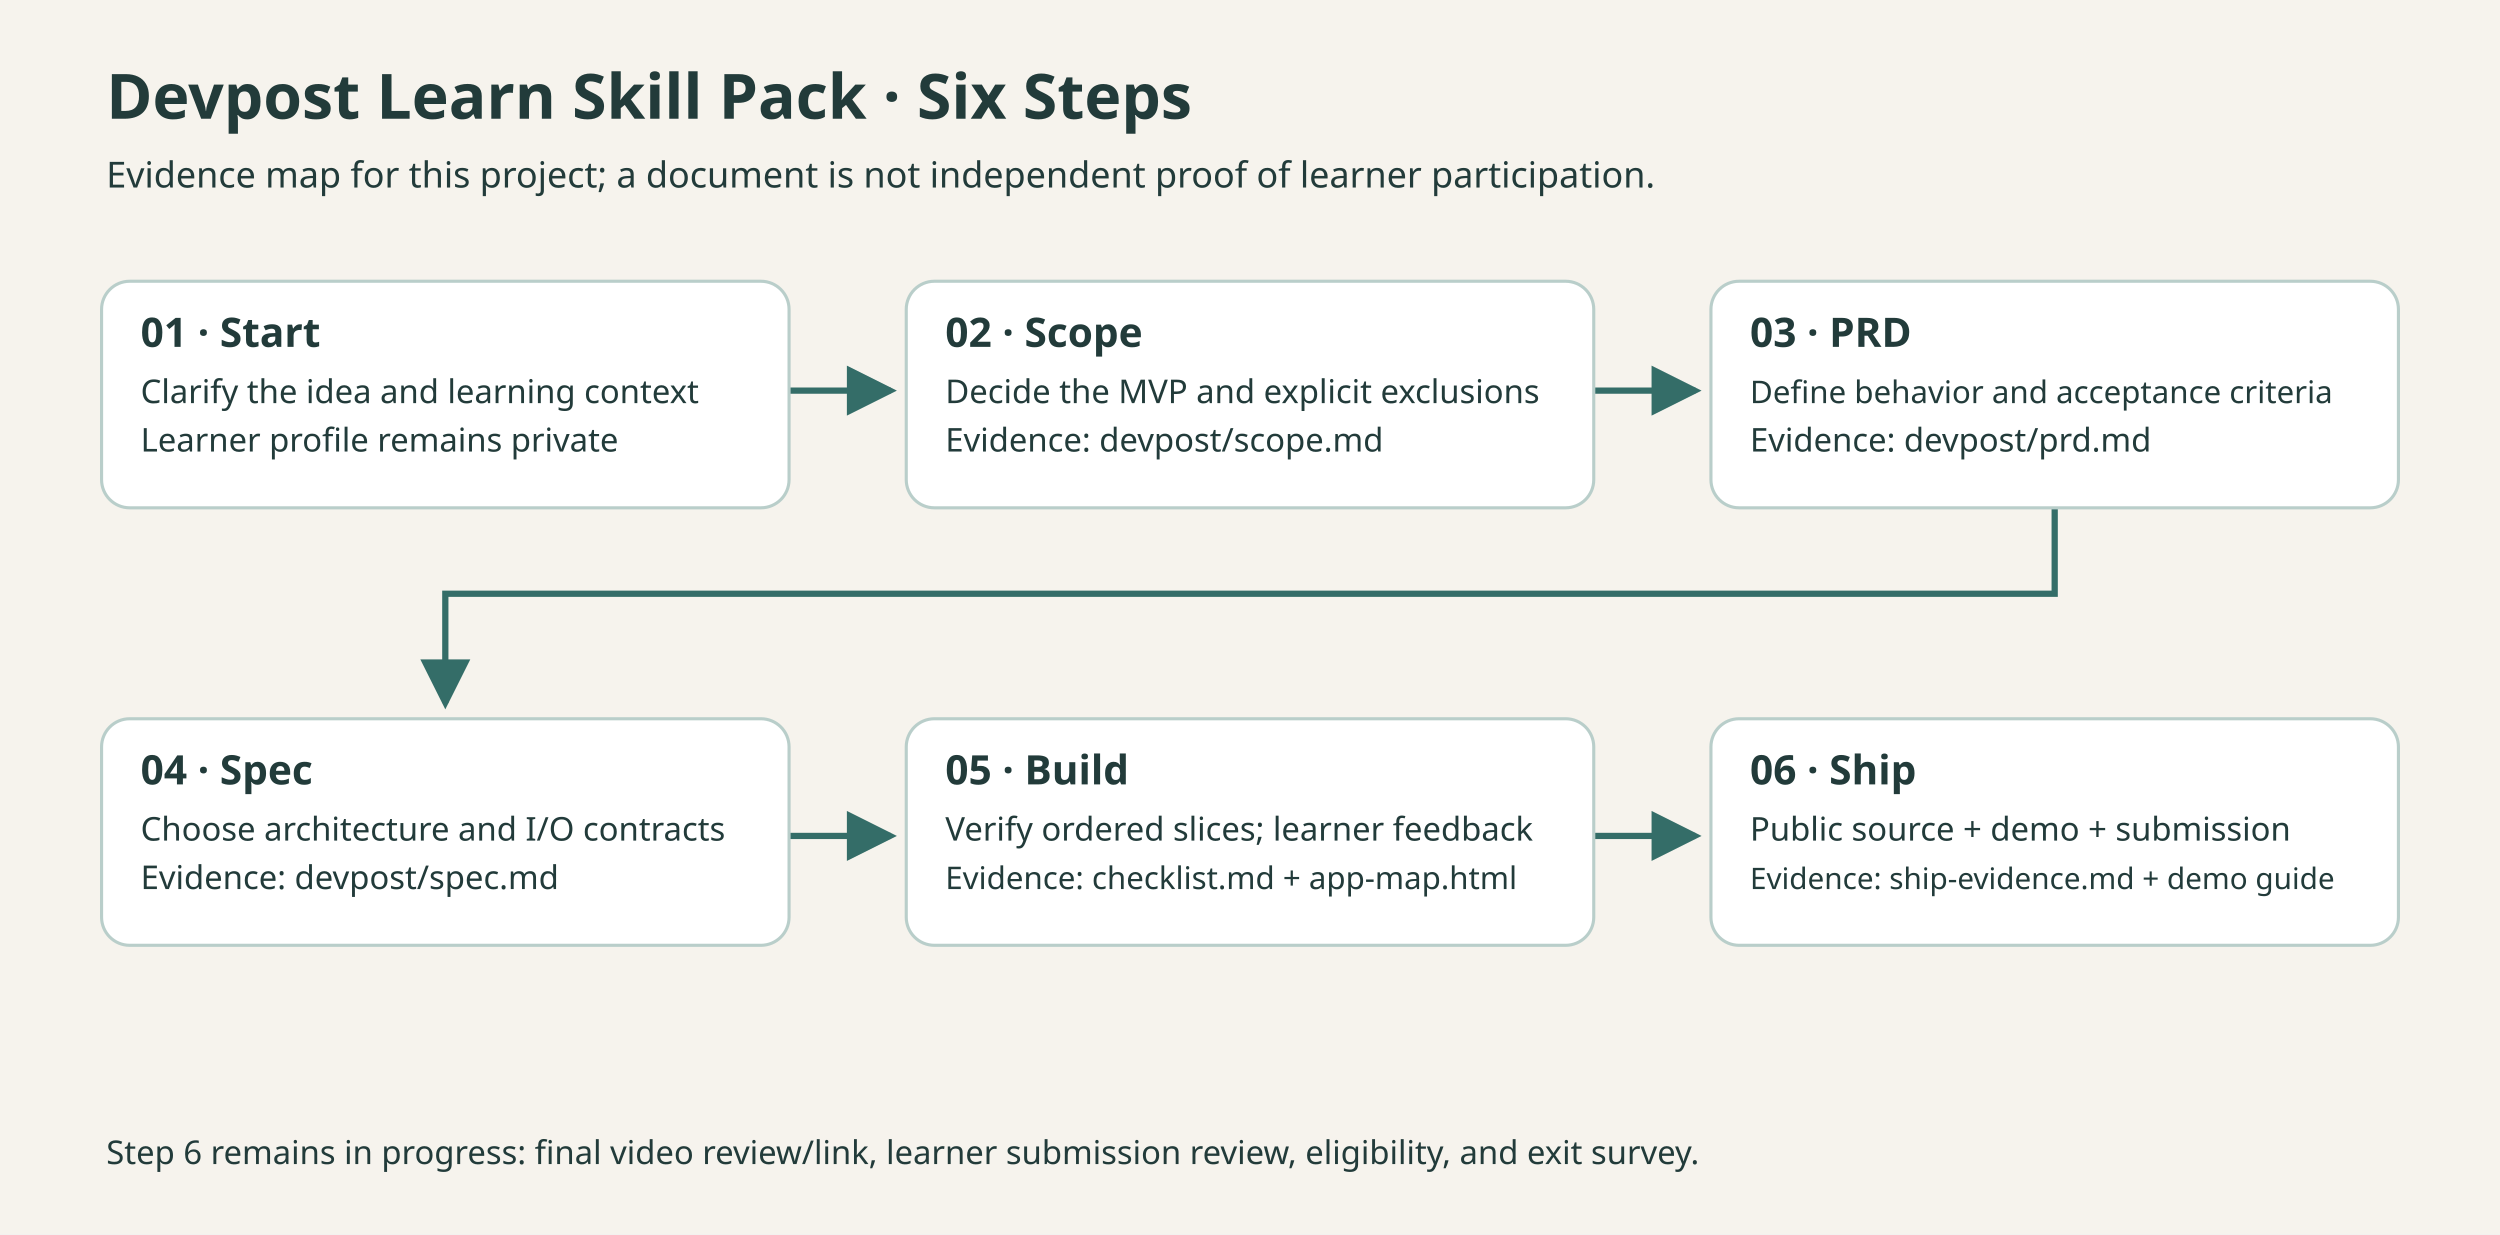
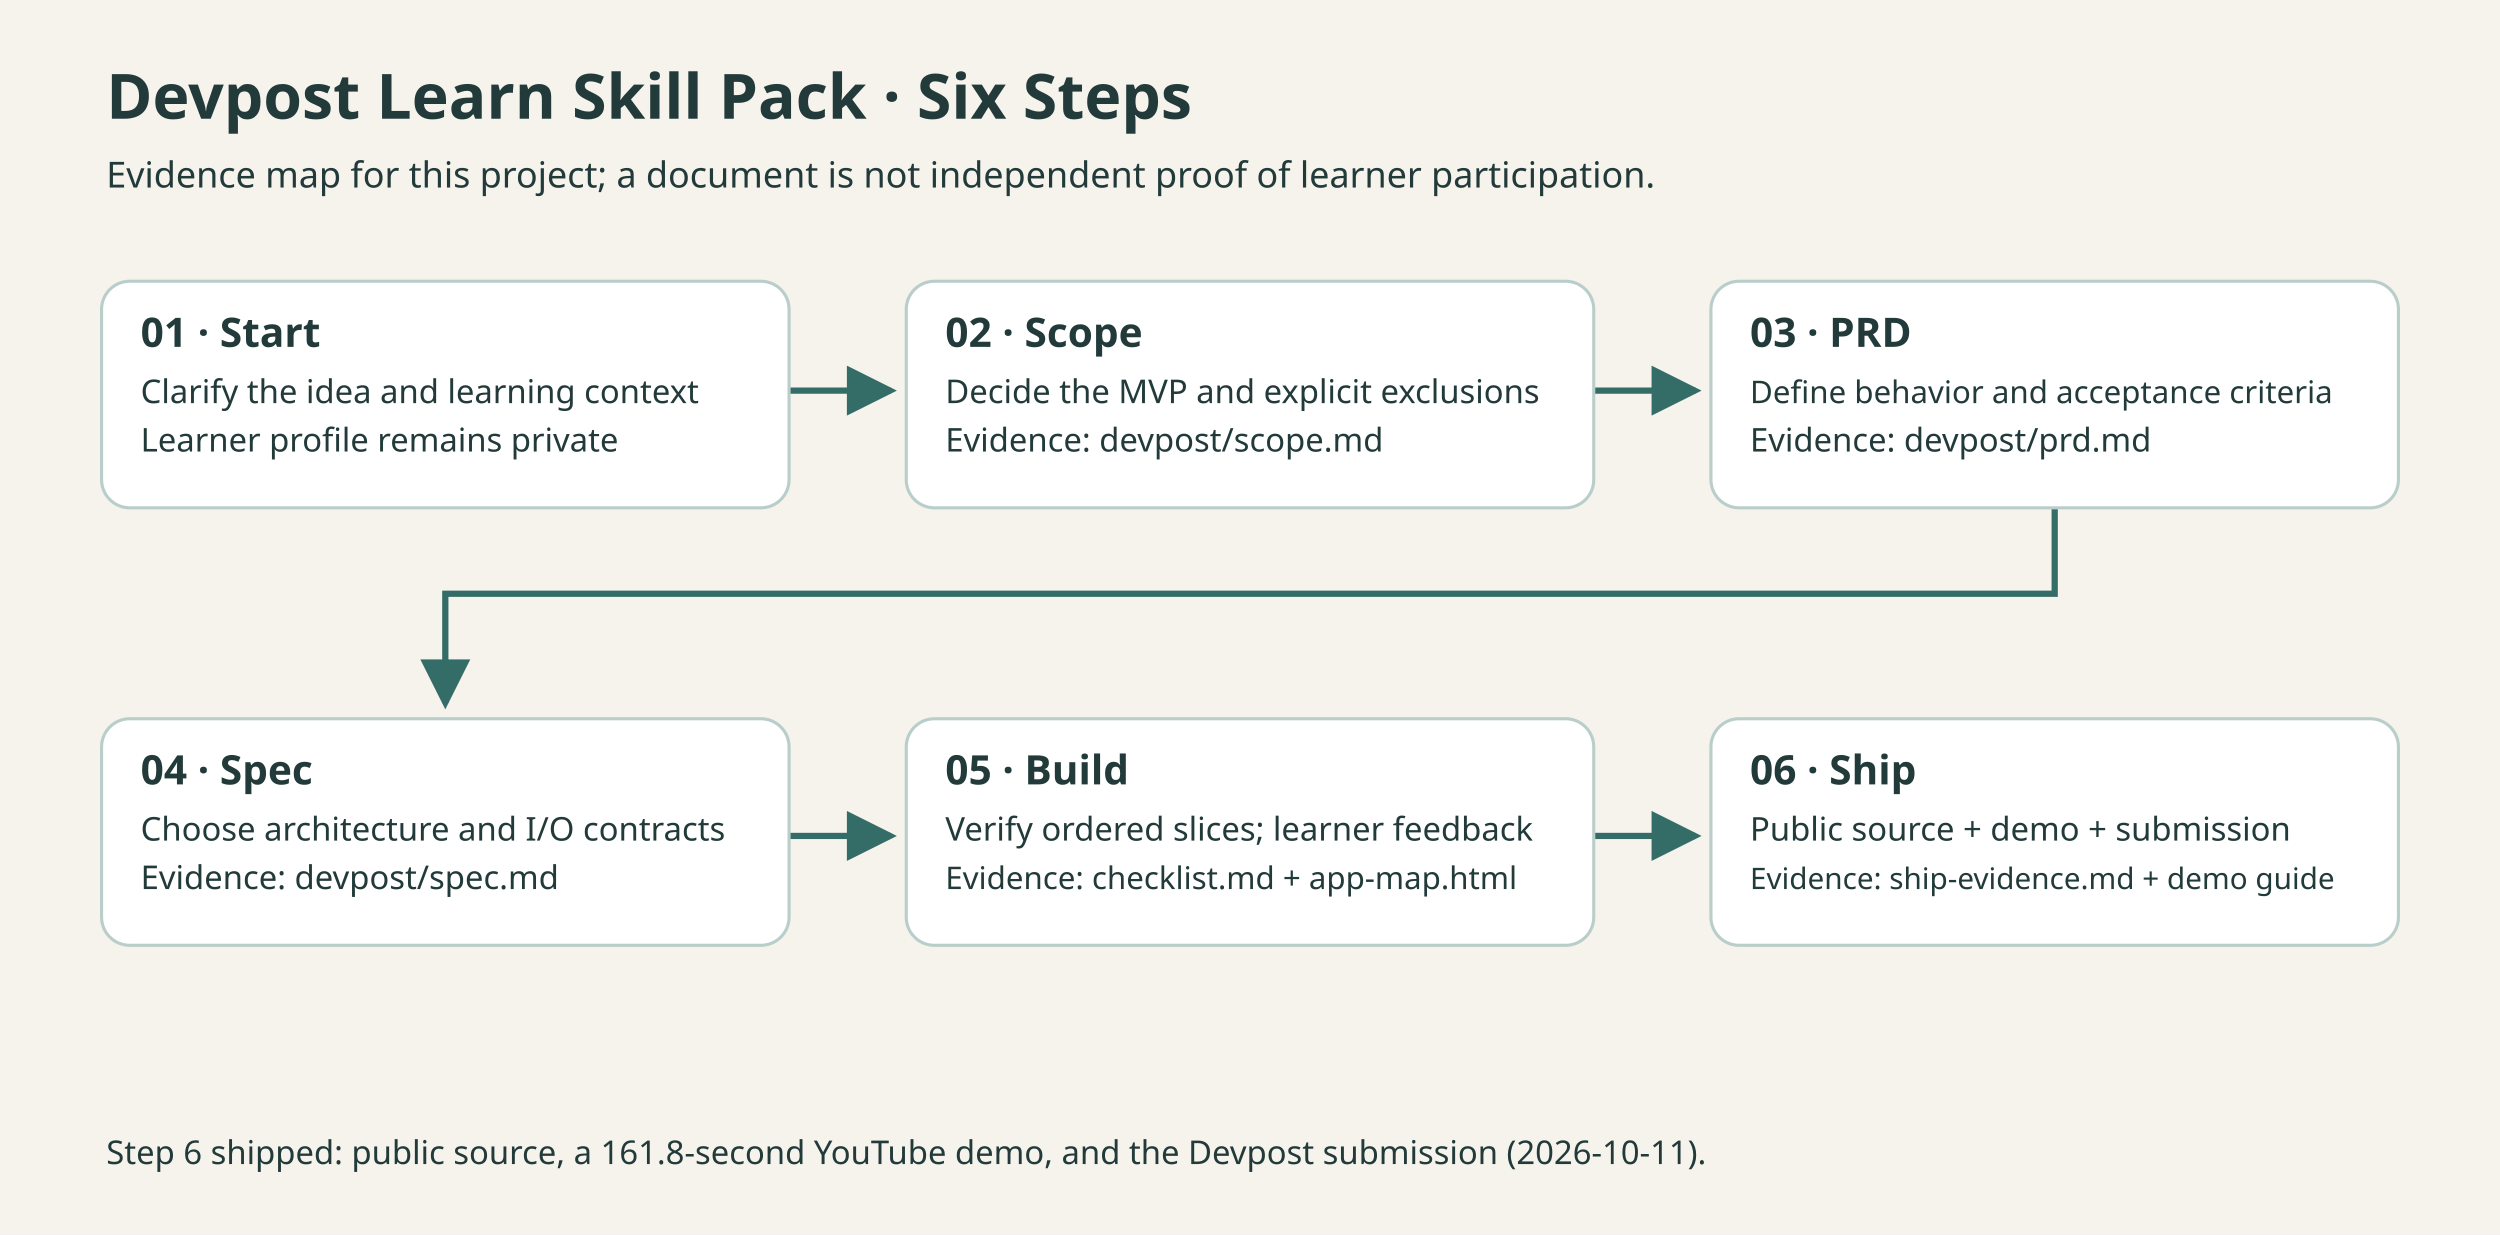
<svg xmlns="http://www.w3.org/2000/svg" width="1600" height="790" viewBox="0 0 1600 790">
  <defs>
    <marker id="arrow" markerWidth="8" markerHeight="8" refX="7" refY="4" orient="auto">
      <path d="M0 0 L8 4 L0 8" fill="#346d68" />
    </marker>
  </defs>
  <rect width="1600" height="790" fill="#f6f3ed" />
  <text x="68" y="76" font-family="Noto Sans TC, sans-serif" font-size="40" font-weight="700" fill="#223b3a">Devpost Learn Skill Pack · Six Steps</text>
  <text x="68" y="120" font-family="Noto Sans TC, sans-serif" font-size="23" font-weight="400" fill="#223b3a">Evidence map for this project; a document is not independent proof of learner participation.</text>
  <path d="M505 250 L570 250" fill="none" stroke="#346d68" stroke-width="4" marker-end="url(#arrow)" />
  <path d="M1020 250 L1085 250" fill="none" stroke="#346d68" stroke-width="4" marker-end="url(#arrow)" />
  <path d="M1315 325 L1315 380 L285 380 L285 450" fill="none" stroke="#346d68" stroke-width="4" marker-end="url(#arrow)" />
  <path d="M505 535 L570 535" fill="none" stroke="#346d68" stroke-width="4" marker-end="url(#arrow)" />
  <path d="M1020 535 L1085 535" fill="none" stroke="#346d68" stroke-width="4" marker-end="url(#arrow)" />
  <rect x="65" y="180" width="440" height="145" rx="18" fill="#ffffff" stroke="#b9ceca" stroke-width="2" />
  <text x="90" y="222" font-family="Noto Sans TC, sans-serif" font-size="26" font-weight="700" fill="#223b3a">01 · Start</text>
  <text x="90" y="258" font-family="Noto Sans TC, sans-serif" font-size="21" font-weight="400" fill="#223b3a">Clarify the idea and learning context</text>
  <text x="90" y="289" font-family="Noto Sans TC, sans-serif" font-size="21" font-weight="400" fill="#223b3a">Learner profile remains private</text>
  <rect x="580" y="180" width="440" height="145" rx="18" fill="#ffffff" stroke="#b9ceca" stroke-width="2" />
  <text x="605" y="222" font-family="Noto Sans TC, sans-serif" font-size="26" font-weight="700" fill="#223b3a">02 · Scope</text>
  <text x="605" y="258" font-family="Noto Sans TC, sans-serif" font-size="21" font-weight="400" fill="#223b3a">Decide the MVP and explicit exclusions</text>
  <text x="605" y="289" font-family="Noto Sans TC, sans-serif" font-size="21" font-weight="400" fill="#223b3a">Evidence: devpost/scope.md</text>
  <rect x="1095" y="180" width="440" height="145" rx="18" fill="#ffffff" stroke="#b9ceca" stroke-width="2" />
  <text x="1120" y="222" font-family="Noto Sans TC, sans-serif" font-size="26" font-weight="700" fill="#223b3a">03 · PRD</text>
  <text x="1120" y="258" font-family="Noto Sans TC, sans-serif" font-size="20" font-weight="400" fill="#223b3a">Define behavior and acceptance criteria</text>
  <text x="1120" y="289" font-family="Noto Sans TC, sans-serif" font-size="21" font-weight="400" fill="#223b3a">Evidence: devpost/prd.md</text>
  <rect x="65" y="460" width="440" height="145" rx="18" fill="#ffffff" stroke="#b9ceca" stroke-width="2" />
  <text x="90" y="502" font-family="Noto Sans TC, sans-serif" font-size="26" font-weight="700" fill="#223b3a">04 · Spec</text>
  <text x="90" y="538" font-family="Noto Sans TC, sans-serif" font-size="21" font-weight="400" fill="#223b3a">Choose architecture and I/O contracts</text>
  <text x="90" y="569" font-family="Noto Sans TC, sans-serif" font-size="21" font-weight="400" fill="#223b3a">Evidence: devpost/spec.md</text>
  <rect x="580" y="460" width="440" height="145" rx="18" fill="#ffffff" stroke="#b9ceca" stroke-width="2" />
  <text x="605" y="502" font-family="Noto Sans TC, sans-serif" font-size="26" font-weight="700" fill="#223b3a">05 · Build</text>
  <text x="605" y="538" font-family="Noto Sans TC, sans-serif" font-size="21" font-weight="400" fill="#223b3a">Verify ordered slices; learner feedback</text>
  <text x="605" y="569" font-family="Noto Sans TC, sans-serif" font-size="20" font-weight="400" fill="#223b3a">Evidence: checklist.md + app-map.html</text>
  <rect x="1095" y="460" width="440" height="145" rx="18" fill="#ffffff" stroke="#b9ceca" stroke-width="2" />
  <text x="1120" y="502" font-family="Noto Sans TC, sans-serif" font-size="26" font-weight="700" fill="#223b3a">06 · Ship</text>
  <text x="1120" y="538" font-family="Noto Sans TC, sans-serif" font-size="21" font-weight="400" fill="#223b3a">Public source + demo + submission</text>
  <text x="1120" y="569" font-family="Noto Sans TC, sans-serif" font-size="19" font-weight="400" fill="#223b3a">Evidence: ship-evidence.md + demo guide</text>
-   <text x="68" y="745" font-family="Noto Sans TC, sans-serif" font-size="21" font-weight="400" fill="#223b3a">Step 6 remains in progress: final video review/link, learner submission review, eligibility, and exit survey.</text>
+   <text x="68" y="745" font-family="Noto Sans TC, sans-serif" font-size="21" font-weight="400" fill="#223b3a">Step 6 shipped: public source, a 161.8-second YouTube demo, and the Devpost submission (2026-10-11).</text>
</svg>
